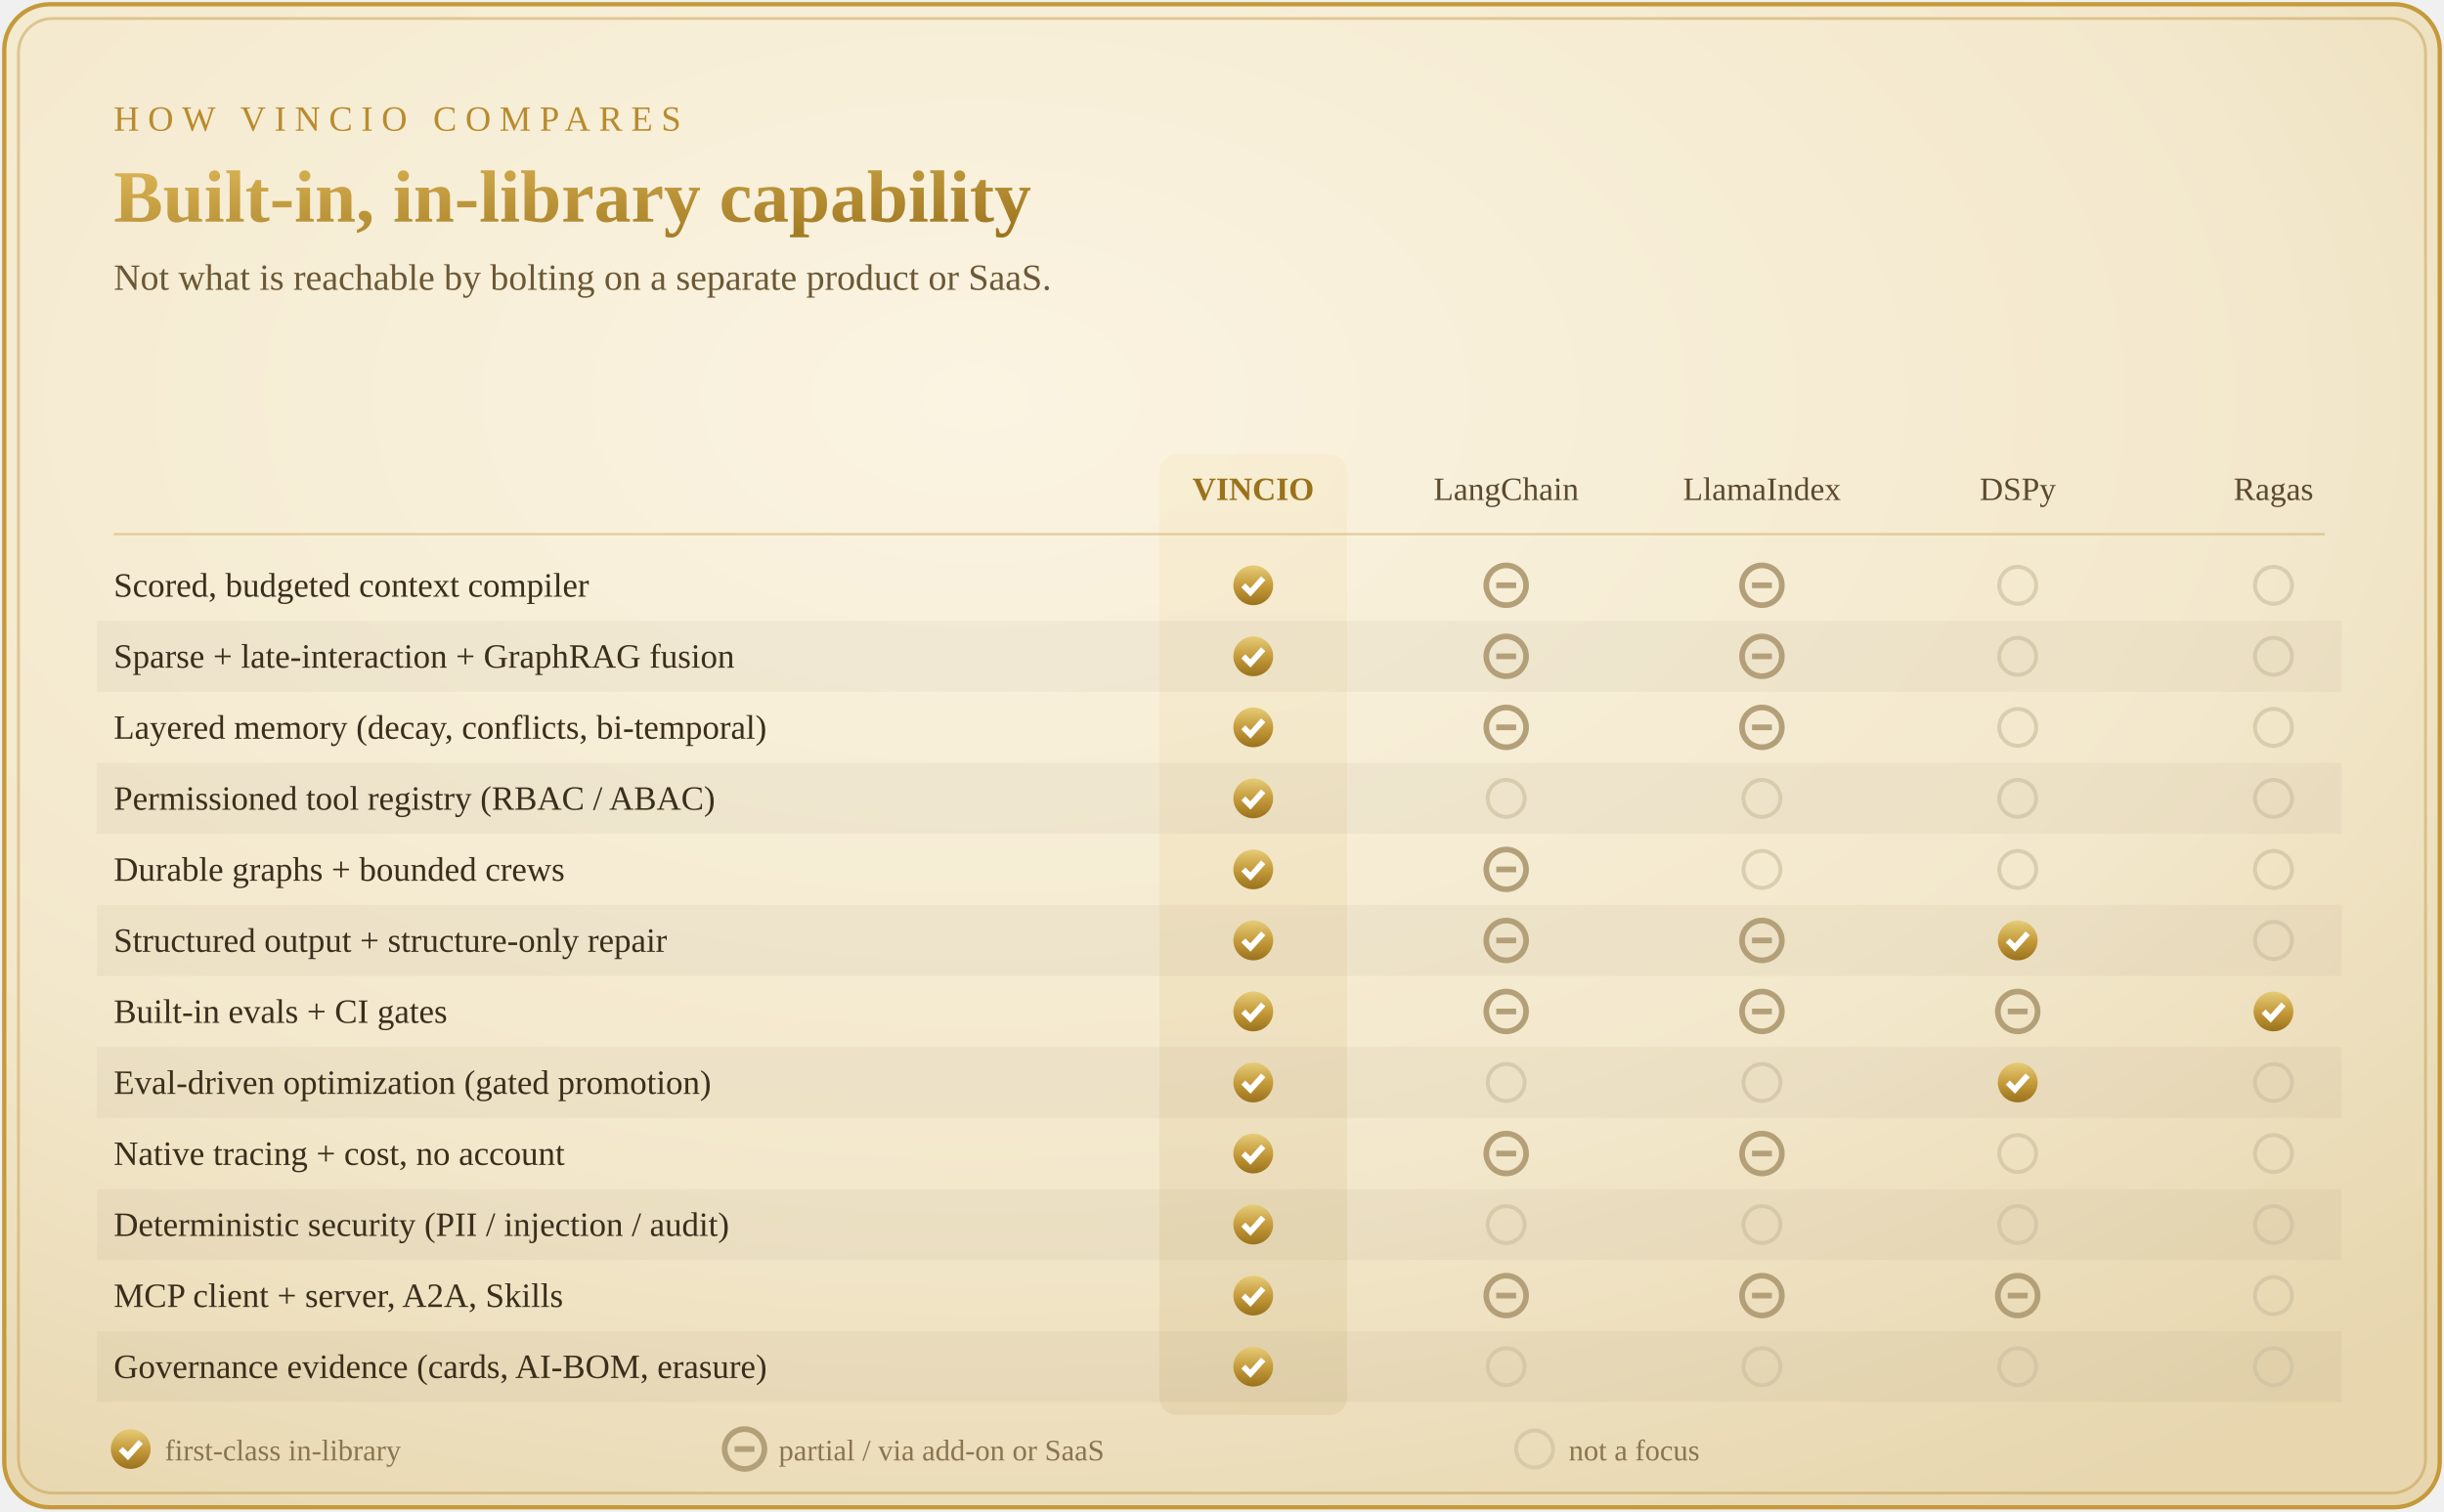
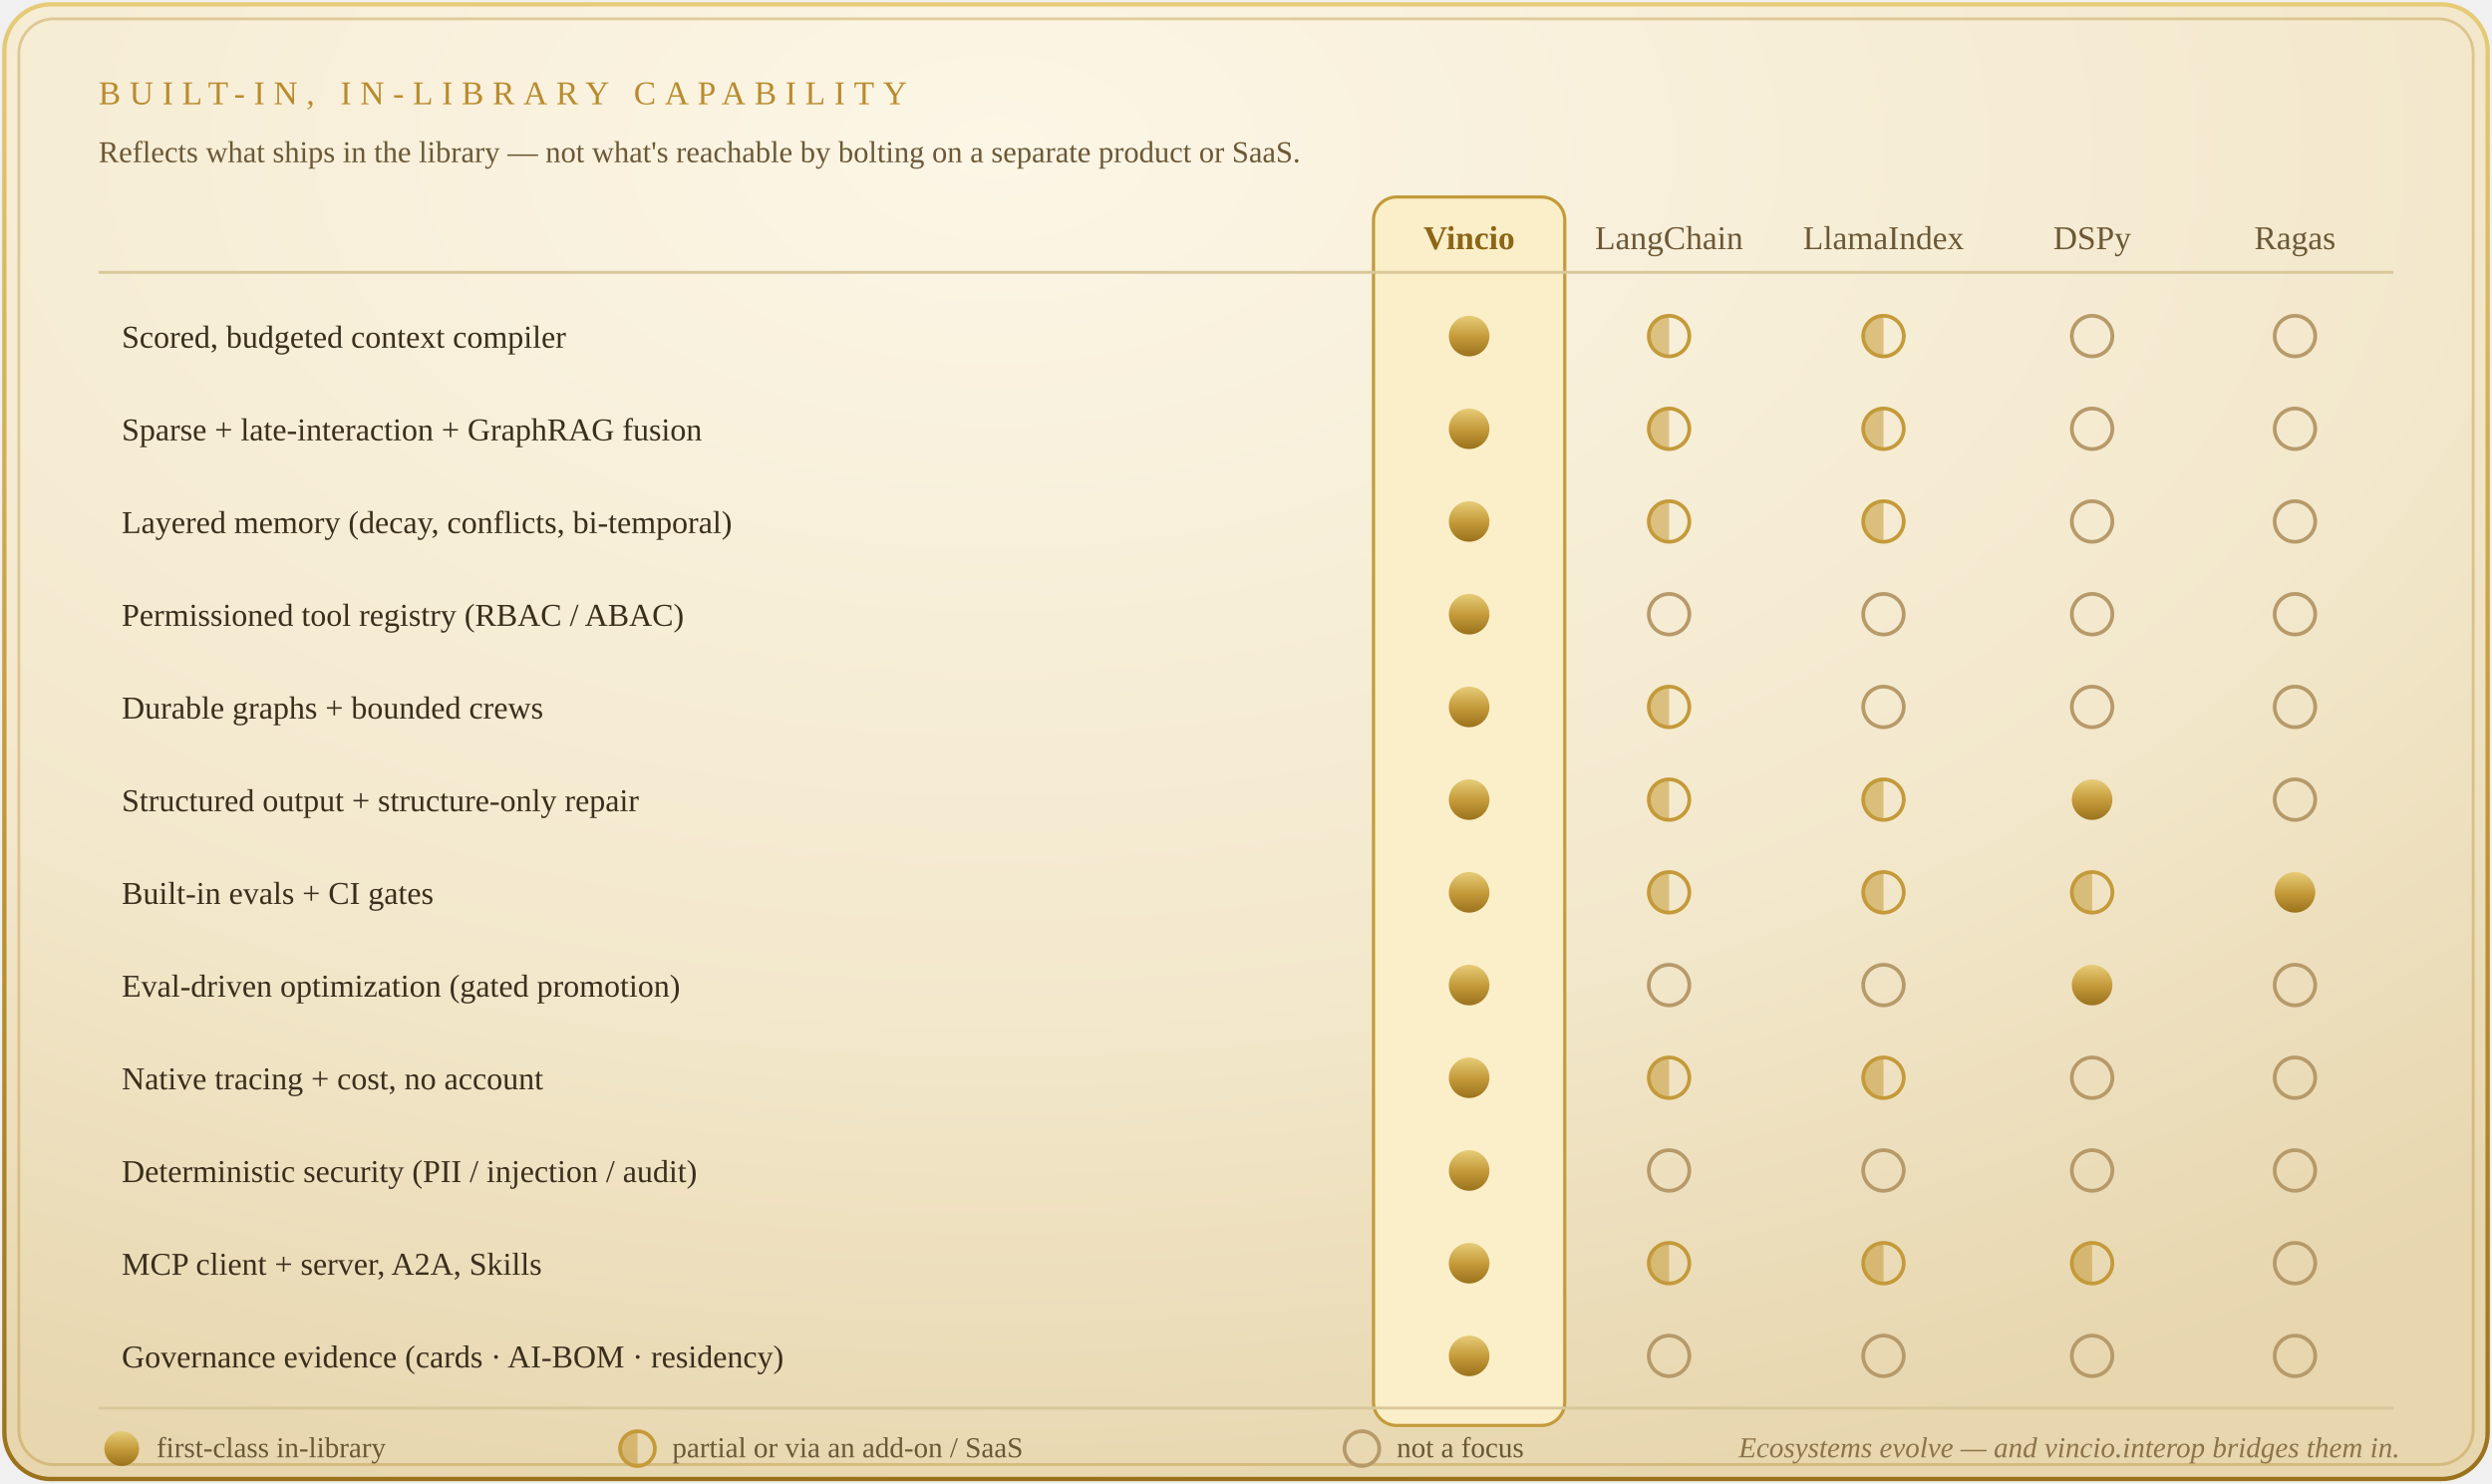
- <svg xmlns="http://www.w3.org/2000/svg" width="860" height="532" viewBox="0 0 860 532" role="img" aria-labelledby="mtx_t mtx_d">
+ <svg xmlns="http://www.w3.org/2000/svg" width="860" height="512" viewBox="0 0 860 512" role="img" aria-labelledby="mtx_t mtx_d">
  <defs>
-     <radialGradient id="mtx_parch" cx="40%" cy="26%" r="86%">
-       <stop offset="0%" stop-color="#FBF4E2" />
+     <radialGradient id="mtx_parch" cx="40%" cy="10%" r="94%">
+       <stop offset="0%" stop-color="#FCF6E6" />
      <stop offset="62%" stop-color="#F3E8CC" />
      <stop offset="100%" stop-color="#E7D6AE" />
    </radialGradient>
    <linearGradient id="mtx_gold" x1="0" y1="0" x2="0" y2="1">
      <stop offset="0%" stop-color="#E6CC78" />
      <stop offset="52%" stop-color="#C49A3A" />
      <stop offset="100%" stop-color="#9A721C" />
    </linearGradient>
    <linearGradient id="mtx_goldtext" x1="0" y1="0" x2="1" y2="1">
-       <stop offset="0%" stop-color="#D9B354" />
-       <stop offset="100%" stop-color="#9A721C" />
+       <stop offset="0%" stop-color="#C79A3A" />
+       <stop offset="100%" stop-color="#8C6516" />
    </linearGradient>
+     <clipPath id="mtx_half">
+       <rect x="-8" y="-8" width="8" height="16" />
+     </clipPath>
  </defs>
-   <rect x="1.5" y="1.5" width="857" height="529" rx="16" fill="url(#mtx_parch)" stroke="#C49A3A" stroke-width="1.5" />
-   <rect x="6.5" y="6.5" width="847" height="519" rx="12" fill="none" stroke="#B98B2E" stroke-width="1" opacity="0.4" />
-   <rect x="408" y="160" width="66" height="338" rx="6" fill="url(#mtx_gold)" opacity="0.10" />
+   <rect x="1.5" y="1.5" width="857" height="509" rx="16" fill="url(#mtx_parch)" stroke="url(#mtx_gold)" stroke-width="1.5" />
+   <rect x="6.5" y="6.5" width="847" height="499" rx="12" fill="none" stroke="#B98B2E" stroke-width="1" opacity="0.38" />
  <g font-family="Georgia, 'Times New Roman', serif">
-     <text x="40" y="46" font-size="12.5" letter-spacing="3" fill="#B98B2E">HOW VINCIO COMPARES</text>
-     <text x="40" y="78" font-size="26" font-weight="700" fill="url(#mtx_goldtext)">Built-in, in-library capability</text>
-     <text x="40" y="102" font-size="13" fill="#6B5836">Not what is reachable by bolting on a separate product or SaaS.</text>
-     <text x="441" y="176" font-size="11.5" font-weight="700" fill="#9A721C" text-anchor="middle">VINCIO</text>
-     <text x="530" y="176" font-size="11.5" fill="#5B4A2E" text-anchor="middle">LangChain</text>
-     <text x="620" y="176" font-size="11.5" fill="#5B4A2E" text-anchor="middle">LlamaIndex</text>
-     <text x="710" y="176" font-size="11.5" fill="#5B4A2E" text-anchor="middle">DSPy</text>
-     <text x="800" y="176" font-size="11.5" fill="#5B4A2E" text-anchor="middle">Ragas</text>
-     <line x1="40" y1="188" x2="818" y2="188" stroke="#C49A3A" stroke-width="0.8" opacity="0.4" />
-     <rect x="34" y="218.5" width="790" height="25" fill="#5B4A2E" opacity="0.05" />
-     <rect x="34" y="268.5" width="790" height="25" fill="#5B4A2E" opacity="0.05" />
-     <rect x="34" y="318.5" width="790" height="25" fill="#5B4A2E" opacity="0.05" />
-     <rect x="34" y="368.5" width="790" height="25" fill="#5B4A2E" opacity="0.05" />
-     <rect x="34" y="418.5" width="790" height="25" fill="#5B4A2E" opacity="0.05" />
-     <rect x="34" y="468.5" width="790" height="25" fill="#5B4A2E" opacity="0.05" />
-     <text x="40" y="210" font-size="12" fill="#3A2E1C">Scored, budgeted context compiler</text>
-     <text x="40" y="235" font-size="12" fill="#3A2E1C">Sparse + late-interaction + GraphRAG fusion</text>
-     <text x="40" y="260" font-size="12" fill="#3A2E1C">Layered memory (decay, conflicts, bi-temporal)</text>
-     <text x="40" y="285" font-size="12" fill="#3A2E1C">Permissioned tool registry (RBAC / ABAC)</text>
-     <text x="40" y="310" font-size="12" fill="#3A2E1C">Durable graphs + bounded crews</text>
-     <text x="40" y="335" font-size="12" fill="#3A2E1C">Structured output + structure-only repair</text>
-     <text x="40" y="360" font-size="12" fill="#3A2E1C">Built-in evals + CI gates</text>
-     <text x="40" y="385" font-size="12" fill="#3A2E1C">Eval-driven optimization (gated promotion)</text>
-     <text x="40" y="410" font-size="12" fill="#3A2E1C">Native tracing + cost, no account</text>
-     <text x="40" y="435" font-size="12" fill="#3A2E1C">Deterministic security (PII / injection / audit)</text>
-     <text x="40" y="460" font-size="12" fill="#3A2E1C">MCP client + server, A2A, Skills</text>
-     <text x="40" y="485" font-size="12" fill="#3A2E1C">Governance evidence (cards, AI-BOM, erasure)</text>
-     <g>
-       <circle cx="441" cy="206" r="7" fill="url(#mtx_gold)" />
-       <path d="M437.5 206 L440 208.5 L444.5 203.5" fill="none" stroke="#FFFFFF" stroke-width="2" />
+     <text x="34" y="36" font-size="11.5" letter-spacing="3" fill="#B98B2E">BUILT-IN, IN-LIBRARY CAPABILITY</text>
+     <text x="34" y="56" font-size="10.5" fill="#6B5836">Reflects what ships in the library — not what's reachable by bolting on a separate product or SaaS.</text>
+     <rect x="474" y="68" width="66" height="424" rx="8" fill="#FBEFC9" stroke="#C49A3A" stroke-width="1.1" />
+     <g text-anchor="middle" font-size="11.5">
+       <text x="507" y="86" font-weight="700" fill="#8C6516">Vincio</text>
+       <text x="576" y="86" fill="#6B5836">LangChain</text>
+       <text x="650" y="86" fill="#6B5836">LlamaIndex</text>
+       <text x="722" y="86" fill="#6B5836">DSPy</text>
+       <text x="792" y="86" fill="#6B5836">Ragas</text>
+     </g>
+     <line x1="34" y1="94" x2="826" y2="94" stroke="#D8C79A" stroke-width="1" />
+     <g font-size="11" fill="#3A2E1C">
+       <text x="42" y="120">Scored, budgeted context compiler</text>
+       <text x="42" y="152">Sparse + late-interaction + GraphRAG fusion</text>
+       <text x="42" y="184">Layered memory (decay, conflicts, bi-temporal)</text>
+       <text x="42" y="216">Permissioned tool registry (RBAC / ABAC)</text>
+       <text x="42" y="248">Durable graphs + bounded crews</text>
+       <text x="42" y="280">Structured output + structure-only repair</text>
+       <text x="42" y="312">Built-in evals + CI gates</text>
+       <text x="42" y="344">Eval-driven optimization (gated promotion)</text>
+       <text x="42" y="376">Native tracing + cost, no account</text>
+       <text x="42" y="408">Deterministic security (PII / injection / audit)</text>
+       <text x="42" y="440">MCP client + server, A2A, Skills</text>
+       <text x="42" y="472">Governance evidence (cards · AI-BOM · residency)</text>
    </g>
    <g>
-       <circle cx="530" cy="206" r="7" fill="none" stroke="#B3A079" stroke-width="2" />
-       <line x1="526.5" y1="206" x2="533.5" y2="206" stroke="#B3A079" stroke-width="2" />
+       <circle cx="507" cy="116" r="7" fill="url(#mtx_gold)" />
+       <circle cx="576" cy="116" r="7" fill="none" stroke="#C49A3A" stroke-width="1.3" />
+       <path d="M576 109 a7 7 0 0 0 0 14 z" fill="#C49A3A" opacity="0.55" />
+       <circle cx="650" cy="116" r="7" fill="none" stroke="#C49A3A" stroke-width="1.3" />
+       <path d="M650 109 a7 7 0 0 0 0 14 z" fill="#C49A3A" opacity="0.55" />
+       <circle cx="722" cy="116" r="7" fill="none" stroke="#B79A6A" stroke-width="1.3" />
+       <circle cx="792" cy="116" r="7" fill="none" stroke="#B79A6A" stroke-width="1.3" />
+       <circle cx="507" cy="148" r="7" fill="url(#mtx_gold)" />
+       <circle cx="576" cy="148" r="7" fill="none" stroke="#C49A3A" stroke-width="1.3" />
+       <path d="M576 141 a7 7 0 0 0 0 14 z" fill="#C49A3A" opacity="0.55" />
+       <circle cx="650" cy="148" r="7" fill="none" stroke="#C49A3A" stroke-width="1.3" />
+       <path d="M650 141 a7 7 0 0 0 0 14 z" fill="#C49A3A" opacity="0.55" />
+       <circle cx="722" cy="148" r="7" fill="none" stroke="#B79A6A" stroke-width="1.3" />
+       <circle cx="792" cy="148" r="7" fill="none" stroke="#B79A6A" stroke-width="1.3" />
+       <circle cx="507" cy="180" r="7" fill="url(#mtx_gold)" />
+       <circle cx="576" cy="180" r="7" fill="none" stroke="#C49A3A" stroke-width="1.3" />
+       <path d="M576 173 a7 7 0 0 0 0 14 z" fill="#C49A3A" opacity="0.55" />
+       <circle cx="650" cy="180" r="7" fill="none" stroke="#C49A3A" stroke-width="1.3" />
+       <path d="M650 173 a7 7 0 0 0 0 14 z" fill="#C49A3A" opacity="0.55" />
+       <circle cx="722" cy="180" r="7" fill="none" stroke="#B79A6A" stroke-width="1.3" />
+       <circle cx="792" cy="180" r="7" fill="none" stroke="#B79A6A" stroke-width="1.3" />
+       <circle cx="507" cy="212" r="7" fill="url(#mtx_gold)" />
+       <circle cx="576" cy="212" r="7" fill="none" stroke="#B79A6A" stroke-width="1.3" />
+       <circle cx="650" cy="212" r="7" fill="none" stroke="#B79A6A" stroke-width="1.3" />
+       <circle cx="722" cy="212" r="7" fill="none" stroke="#B79A6A" stroke-width="1.3" />
+       <circle cx="792" cy="212" r="7" fill="none" stroke="#B79A6A" stroke-width="1.3" />
+       <circle cx="507" cy="244" r="7" fill="url(#mtx_gold)" />
+       <circle cx="576" cy="244" r="7" fill="none" stroke="#C49A3A" stroke-width="1.3" />
+       <path d="M576 237 a7 7 0 0 0 0 14 z" fill="#C49A3A" opacity="0.55" />
+       <circle cx="650" cy="244" r="7" fill="none" stroke="#B79A6A" stroke-width="1.3" />
+       <circle cx="722" cy="244" r="7" fill="none" stroke="#B79A6A" stroke-width="1.3" />
+       <circle cx="792" cy="244" r="7" fill="none" stroke="#B79A6A" stroke-width="1.3" />
+       <circle cx="507" cy="276" r="7" fill="url(#mtx_gold)" />
+       <circle cx="576" cy="276" r="7" fill="none" stroke="#C49A3A" stroke-width="1.3" />
+       <path d="M576 269 a7 7 0 0 0 0 14 z" fill="#C49A3A" opacity="0.55" />
+       <circle cx="650" cy="276" r="7" fill="none" stroke="#C49A3A" stroke-width="1.3" />
+       <path d="M650 269 a7 7 0 0 0 0 14 z" fill="#C49A3A" opacity="0.55" />
+       <circle cx="722" cy="276" r="7" fill="url(#mtx_gold)" />
+       <circle cx="792" cy="276" r="7" fill="none" stroke="#B79A6A" stroke-width="1.3" />
+       <circle cx="507" cy="308" r="7" fill="url(#mtx_gold)" />
+       <circle cx="576" cy="308" r="7" fill="none" stroke="#C49A3A" stroke-width="1.3" />
+       <path d="M576 301 a7 7 0 0 0 0 14 z" fill="#C49A3A" opacity="0.55" />
+       <circle cx="650" cy="308" r="7" fill="none" stroke="#C49A3A" stroke-width="1.3" />
+       <path d="M650 301 a7 7 0 0 0 0 14 z" fill="#C49A3A" opacity="0.55" />
+       <circle cx="722" cy="308" r="7" fill="none" stroke="#C49A3A" stroke-width="1.3" />
+       <path d="M722 301 a7 7 0 0 0 0 14 z" fill="#C49A3A" opacity="0.55" />
+       <circle cx="792" cy="308" r="7" fill="url(#mtx_gold)" />
+       <circle cx="507" cy="340" r="7" fill="url(#mtx_gold)" />
+       <circle cx="576" cy="340" r="7" fill="none" stroke="#B79A6A" stroke-width="1.3" />
+       <circle cx="650" cy="340" r="7" fill="none" stroke="#B79A6A" stroke-width="1.3" />
+       <circle cx="722" cy="340" r="7" fill="url(#mtx_gold)" />
+       <circle cx="792" cy="340" r="7" fill="none" stroke="#B79A6A" stroke-width="1.3" />
+       <circle cx="507" cy="372" r="7" fill="url(#mtx_gold)" />
+       <circle cx="576" cy="372" r="7" fill="none" stroke="#C49A3A" stroke-width="1.3" />
+       <path d="M576 365 a7 7 0 0 0 0 14 z" fill="#C49A3A" opacity="0.55" />
+       <circle cx="650" cy="372" r="7" fill="none" stroke="#C49A3A" stroke-width="1.3" />
+       <path d="M650 365 a7 7 0 0 0 0 14 z" fill="#C49A3A" opacity="0.55" />
+       <circle cx="722" cy="372" r="7" fill="none" stroke="#B79A6A" stroke-width="1.3" />
+       <circle cx="792" cy="372" r="7" fill="none" stroke="#B79A6A" stroke-width="1.3" />
+       <circle cx="507" cy="404" r="7" fill="url(#mtx_gold)" />
+       <circle cx="576" cy="404" r="7" fill="none" stroke="#B79A6A" stroke-width="1.3" />
+       <circle cx="650" cy="404" r="7" fill="none" stroke="#B79A6A" stroke-width="1.3" />
+       <circle cx="722" cy="404" r="7" fill="none" stroke="#B79A6A" stroke-width="1.3" />
+       <circle cx="792" cy="404" r="7" fill="none" stroke="#B79A6A" stroke-width="1.3" />
+       <circle cx="507" cy="436" r="7" fill="url(#mtx_gold)" />
+       <circle cx="576" cy="436" r="7" fill="none" stroke="#C49A3A" stroke-width="1.3" />
+       <path d="M576 429 a7 7 0 0 0 0 14 z" fill="#C49A3A" opacity="0.55" />
+       <circle cx="650" cy="436" r="7" fill="none" stroke="#C49A3A" stroke-width="1.3" />
+       <path d="M650 429 a7 7 0 0 0 0 14 z" fill="#C49A3A" opacity="0.55" />
+       <circle cx="722" cy="436" r="7" fill="none" stroke="#C49A3A" stroke-width="1.3" />
+       <path d="M722 429 a7 7 0 0 0 0 14 z" fill="#C49A3A" opacity="0.55" />
+       <circle cx="792" cy="436" r="7" fill="none" stroke="#B79A6A" stroke-width="1.3" />
+       <circle cx="507" cy="468" r="7" fill="url(#mtx_gold)" />
+       <circle cx="576" cy="468" r="7" fill="none" stroke="#B79A6A" stroke-width="1.3" />
+       <circle cx="650" cy="468" r="7" fill="none" stroke="#B79A6A" stroke-width="1.3" />
+       <circle cx="722" cy="468" r="7" fill="none" stroke="#B79A6A" stroke-width="1.3" />
+       <circle cx="792" cy="468" r="7" fill="none" stroke="#B79A6A" stroke-width="1.3" />
    </g>
-     <g>
-       <circle cx="620" cy="206" r="7" fill="none" stroke="#B3A079" stroke-width="2" />
-       <line x1="616.5" y1="206" x2="623.5" y2="206" stroke="#B3A079" stroke-width="2" />
+     <line x1="34" y1="486" x2="826" y2="486" stroke="#D8C79A" stroke-width="1" />
+     <g font-size="10" fill="#6B5836">
+       <circle cx="42" cy="500" r="6" fill="url(#mtx_gold)" />
+       <text x="54" y="503">first-class in-library</text>
+       <circle cx="220" cy="500" r="6" fill="none" stroke="#C49A3A" stroke-width="1.3" />
+       <path d="M220 494 a6 6 0 0 0 0 12 z" fill="#C49A3A" opacity="0.55" />
+       <text x="232" y="503">partial or via an add-on / SaaS</text>
+       <circle cx="470" cy="500" r="6" fill="none" stroke="#B79A6A" stroke-width="1.3" />
+       <text x="482" y="503">not a focus</text>
+       <text x="600" y="503" font-style="italic" fill="#8C7448">Ecosystems evolve — and vincio.interop bridges them in.</text>
    </g>
-     <circle cx="710" cy="206" r="6.5" fill="none" stroke="#CFC2A2" stroke-width="1.4" opacity="0.7" />
-     <circle cx="800" cy="206" r="6.5" fill="none" stroke="#CFC2A2" stroke-width="1.4" opacity="0.7" />
-     <g>
-       <circle cx="441" cy="231" r="7" fill="url(#mtx_gold)" />
-       <path d="M437.5 231 L440 233.5 L444.5 228.5" fill="none" stroke="#FFFFFF" stroke-width="2" />
-     </g>
-     <g>
-       <circle cx="530" cy="231" r="7" fill="none" stroke="#B3A079" stroke-width="2" />
-       <line x1="526.5" y1="231" x2="533.5" y2="231" stroke="#B3A079" stroke-width="2" />
-     </g>
-     <g>
-       <circle cx="620" cy="231" r="7" fill="none" stroke="#B3A079" stroke-width="2" />
-       <line x1="616.5" y1="231" x2="623.5" y2="231" stroke="#B3A079" stroke-width="2" />
-     </g>
-     <circle cx="710" cy="231" r="6.5" fill="none" stroke="#CFC2A2" stroke-width="1.4" opacity="0.7" />
-     <circle cx="800" cy="231" r="6.5" fill="none" stroke="#CFC2A2" stroke-width="1.4" opacity="0.7" />
-     <g>
-       <circle cx="441" cy="256" r="7" fill="url(#mtx_gold)" />
-       <path d="M437.5 256 L440 258.5 L444.5 253.5" fill="none" stroke="#FFFFFF" stroke-width="2" />
-     </g>
-     <g>
-       <circle cx="530" cy="256" r="7" fill="none" stroke="#B3A079" stroke-width="2" />
-       <line x1="526.5" y1="256" x2="533.5" y2="256" stroke="#B3A079" stroke-width="2" />
-     </g>
-     <g>
-       <circle cx="620" cy="256" r="7" fill="none" stroke="#B3A079" stroke-width="2" />
-       <line x1="616.5" y1="256" x2="623.5" y2="256" stroke="#B3A079" stroke-width="2" />
-     </g>
-     <circle cx="710" cy="256" r="6.5" fill="none" stroke="#CFC2A2" stroke-width="1.4" opacity="0.7" />
-     <circle cx="800" cy="256" r="6.5" fill="none" stroke="#CFC2A2" stroke-width="1.4" opacity="0.7" />
-     <g>
-       <circle cx="441" cy="281" r="7" fill="url(#mtx_gold)" />
-       <path d="M437.5 281 L440 283.5 L444.5 278.5" fill="none" stroke="#FFFFFF" stroke-width="2" />
-     </g>
-     <circle cx="530" cy="281" r="6.5" fill="none" stroke="#CFC2A2" stroke-width="1.4" opacity="0.7" />
-     <circle cx="620" cy="281" r="6.5" fill="none" stroke="#CFC2A2" stroke-width="1.4" opacity="0.7" />
-     <circle cx="710" cy="281" r="6.5" fill="none" stroke="#CFC2A2" stroke-width="1.4" opacity="0.7" />
-     <circle cx="800" cy="281" r="6.5" fill="none" stroke="#CFC2A2" stroke-width="1.4" opacity="0.7" />
-     <g>
-       <circle cx="441" cy="306" r="7" fill="url(#mtx_gold)" />
-       <path d="M437.5 306 L440 308.5 L444.5 303.5" fill="none" stroke="#FFFFFF" stroke-width="2" />
-     </g>
-     <g>
-       <circle cx="530" cy="306" r="7" fill="none" stroke="#B3A079" stroke-width="2" />
-       <line x1="526.5" y1="306" x2="533.5" y2="306" stroke="#B3A079" stroke-width="2" />
-     </g>
-     <circle cx="620" cy="306" r="6.5" fill="none" stroke="#CFC2A2" stroke-width="1.4" opacity="0.7" />
-     <circle cx="710" cy="306" r="6.5" fill="none" stroke="#CFC2A2" stroke-width="1.4" opacity="0.7" />
-     <circle cx="800" cy="306" r="6.5" fill="none" stroke="#CFC2A2" stroke-width="1.4" opacity="0.7" />
-     <g>
-       <circle cx="441" cy="331" r="7" fill="url(#mtx_gold)" />
-       <path d="M437.5 331 L440 333.5 L444.5 328.5" fill="none" stroke="#FFFFFF" stroke-width="2" />
-     </g>
-     <g>
-       <circle cx="530" cy="331" r="7" fill="none" stroke="#B3A079" stroke-width="2" />
-       <line x1="526.5" y1="331" x2="533.5" y2="331" stroke="#B3A079" stroke-width="2" />
-     </g>
-     <g>
-       <circle cx="620" cy="331" r="7" fill="none" stroke="#B3A079" stroke-width="2" />
-       <line x1="616.5" y1="331" x2="623.5" y2="331" stroke="#B3A079" stroke-width="2" />
-     </g>
-     <g>
-       <circle cx="710" cy="331" r="7" fill="url(#mtx_gold)" />
-       <path d="M706.5 331 L709 333.5 L713.5 328.5" fill="none" stroke="#FFFFFF" stroke-width="2" />
-     </g>
-     <circle cx="800" cy="331" r="6.5" fill="none" stroke="#CFC2A2" stroke-width="1.4" opacity="0.7" />
-     <g>
-       <circle cx="441" cy="356" r="7" fill="url(#mtx_gold)" />
-       <path d="M437.5 356 L440 358.5 L444.5 353.5" fill="none" stroke="#FFFFFF" stroke-width="2" />
-     </g>
-     <g>
-       <circle cx="530" cy="356" r="7" fill="none" stroke="#B3A079" stroke-width="2" />
-       <line x1="526.5" y1="356" x2="533.5" y2="356" stroke="#B3A079" stroke-width="2" />
-     </g>
-     <g>
-       <circle cx="620" cy="356" r="7" fill="none" stroke="#B3A079" stroke-width="2" />
-       <line x1="616.5" y1="356" x2="623.5" y2="356" stroke="#B3A079" stroke-width="2" />
-     </g>
-     <g>
-       <circle cx="710" cy="356" r="7" fill="none" stroke="#B3A079" stroke-width="2" />
-       <line x1="706.5" y1="356" x2="713.5" y2="356" stroke="#B3A079" stroke-width="2" />
-     </g>
-     <g>
-       <circle cx="800" cy="356" r="7" fill="url(#mtx_gold)" />
-       <path d="M796.5 356 L799 358.5 L803.5 353.5" fill="none" stroke="#FFFFFF" stroke-width="2" />
-     </g>
-     <g>
-       <circle cx="441" cy="381" r="7" fill="url(#mtx_gold)" />
-       <path d="M437.5 381 L440 383.5 L444.5 378.5" fill="none" stroke="#FFFFFF" stroke-width="2" />
-     </g>
-     <circle cx="530" cy="381" r="6.5" fill="none" stroke="#CFC2A2" stroke-width="1.4" opacity="0.7" />
-     <circle cx="620" cy="381" r="6.5" fill="none" stroke="#CFC2A2" stroke-width="1.4" opacity="0.7" />
-     <g>
-       <circle cx="710" cy="381" r="7" fill="url(#mtx_gold)" />
-       <path d="M706.5 381 L709 383.5 L713.5 378.5" fill="none" stroke="#FFFFFF" stroke-width="2" />
-     </g>
-     <circle cx="800" cy="381" r="6.5" fill="none" stroke="#CFC2A2" stroke-width="1.4" opacity="0.7" />
-     <g>
-       <circle cx="441" cy="406" r="7" fill="url(#mtx_gold)" />
-       <path d="M437.5 406 L440 408.5 L444.5 403.5" fill="none" stroke="#FFFFFF" stroke-width="2" />
-     </g>
-     <g>
-       <circle cx="530" cy="406" r="7" fill="none" stroke="#B3A079" stroke-width="2" />
-       <line x1="526.5" y1="406" x2="533.5" y2="406" stroke="#B3A079" stroke-width="2" />
-     </g>
-     <g>
-       <circle cx="620" cy="406" r="7" fill="none" stroke="#B3A079" stroke-width="2" />
-       <line x1="616.5" y1="406" x2="623.5" y2="406" stroke="#B3A079" stroke-width="2" />
-     </g>
-     <circle cx="710" cy="406" r="6.5" fill="none" stroke="#CFC2A2" stroke-width="1.4" opacity="0.7" />
-     <circle cx="800" cy="406" r="6.5" fill="none" stroke="#CFC2A2" stroke-width="1.4" opacity="0.7" />
-     <g>
-       <circle cx="441" cy="431" r="7" fill="url(#mtx_gold)" />
-       <path d="M437.5 431 L440 433.5 L444.5 428.5" fill="none" stroke="#FFFFFF" stroke-width="2" />
-     </g>
-     <circle cx="530" cy="431" r="6.5" fill="none" stroke="#CFC2A2" stroke-width="1.4" opacity="0.7" />
-     <circle cx="620" cy="431" r="6.5" fill="none" stroke="#CFC2A2" stroke-width="1.4" opacity="0.7" />
-     <circle cx="710" cy="431" r="6.5" fill="none" stroke="#CFC2A2" stroke-width="1.4" opacity="0.7" />
-     <circle cx="800" cy="431" r="6.5" fill="none" stroke="#CFC2A2" stroke-width="1.4" opacity="0.7" />
-     <g>
-       <circle cx="441" cy="456" r="7" fill="url(#mtx_gold)" />
-       <path d="M437.5 456 L440 458.5 L444.5 453.5" fill="none" stroke="#FFFFFF" stroke-width="2" />
-     </g>
-     <g>
-       <circle cx="530" cy="456" r="7" fill="none" stroke="#B3A079" stroke-width="2" />
-       <line x1="526.5" y1="456" x2="533.5" y2="456" stroke="#B3A079" stroke-width="2" />
-     </g>
-     <g>
-       <circle cx="620" cy="456" r="7" fill="none" stroke="#B3A079" stroke-width="2" />
-       <line x1="616.5" y1="456" x2="623.5" y2="456" stroke="#B3A079" stroke-width="2" />
-     </g>
-     <g>
-       <circle cx="710" cy="456" r="7" fill="none" stroke="#B3A079" stroke-width="2" />
-       <line x1="706.5" y1="456" x2="713.5" y2="456" stroke="#B3A079" stroke-width="2" />
-     </g>
-     <circle cx="800" cy="456" r="6.5" fill="none" stroke="#CFC2A2" stroke-width="1.4" opacity="0.7" />
-     <g>
-       <circle cx="441" cy="481" r="7" fill="url(#mtx_gold)" />
-       <path d="M437.5 481 L440 483.5 L444.5 478.5" fill="none" stroke="#FFFFFF" stroke-width="2" />
-     </g>
-     <circle cx="530" cy="481" r="6.5" fill="none" stroke="#CFC2A2" stroke-width="1.4" opacity="0.7" />
-     <circle cx="620" cy="481" r="6.5" fill="none" stroke="#CFC2A2" stroke-width="1.4" opacity="0.7" />
-     <circle cx="710" cy="481" r="6.5" fill="none" stroke="#CFC2A2" stroke-width="1.4" opacity="0.7" />
-     <circle cx="800" cy="481" r="6.5" fill="none" stroke="#CFC2A2" stroke-width="1.4" opacity="0.7" />
-     <g>
-       <circle cx="46" cy="510" r="7" fill="url(#mtx_gold)" />
-       <path d="M42.5 510 L45 512.5 L49.5 507.5" fill="none" stroke="#FFFFFF" stroke-width="2" />
-     </g>
-     <text x="58" y="514" font-size="10.5" fill="#8A7551">first-class in-library</text>
-     <g>
-       <circle cx="262" cy="510" r="7" fill="none" stroke="#B3A079" stroke-width="2" />
-       <line x1="258.5" y1="510" x2="265.5" y2="510" stroke="#B3A079" stroke-width="2" />
-     </g>
-     <text x="274" y="514" font-size="10.5" fill="#8A7551">partial / via add-on or SaaS</text>
-     <circle cx="540" cy="510" r="6.5" fill="none" stroke="#CFC2A2" stroke-width="1.4" opacity="0.7" />
-     <text x="552" y="514" font-size="10.5" fill="#8A7551">not a focus</text>
  </g>
</svg>
